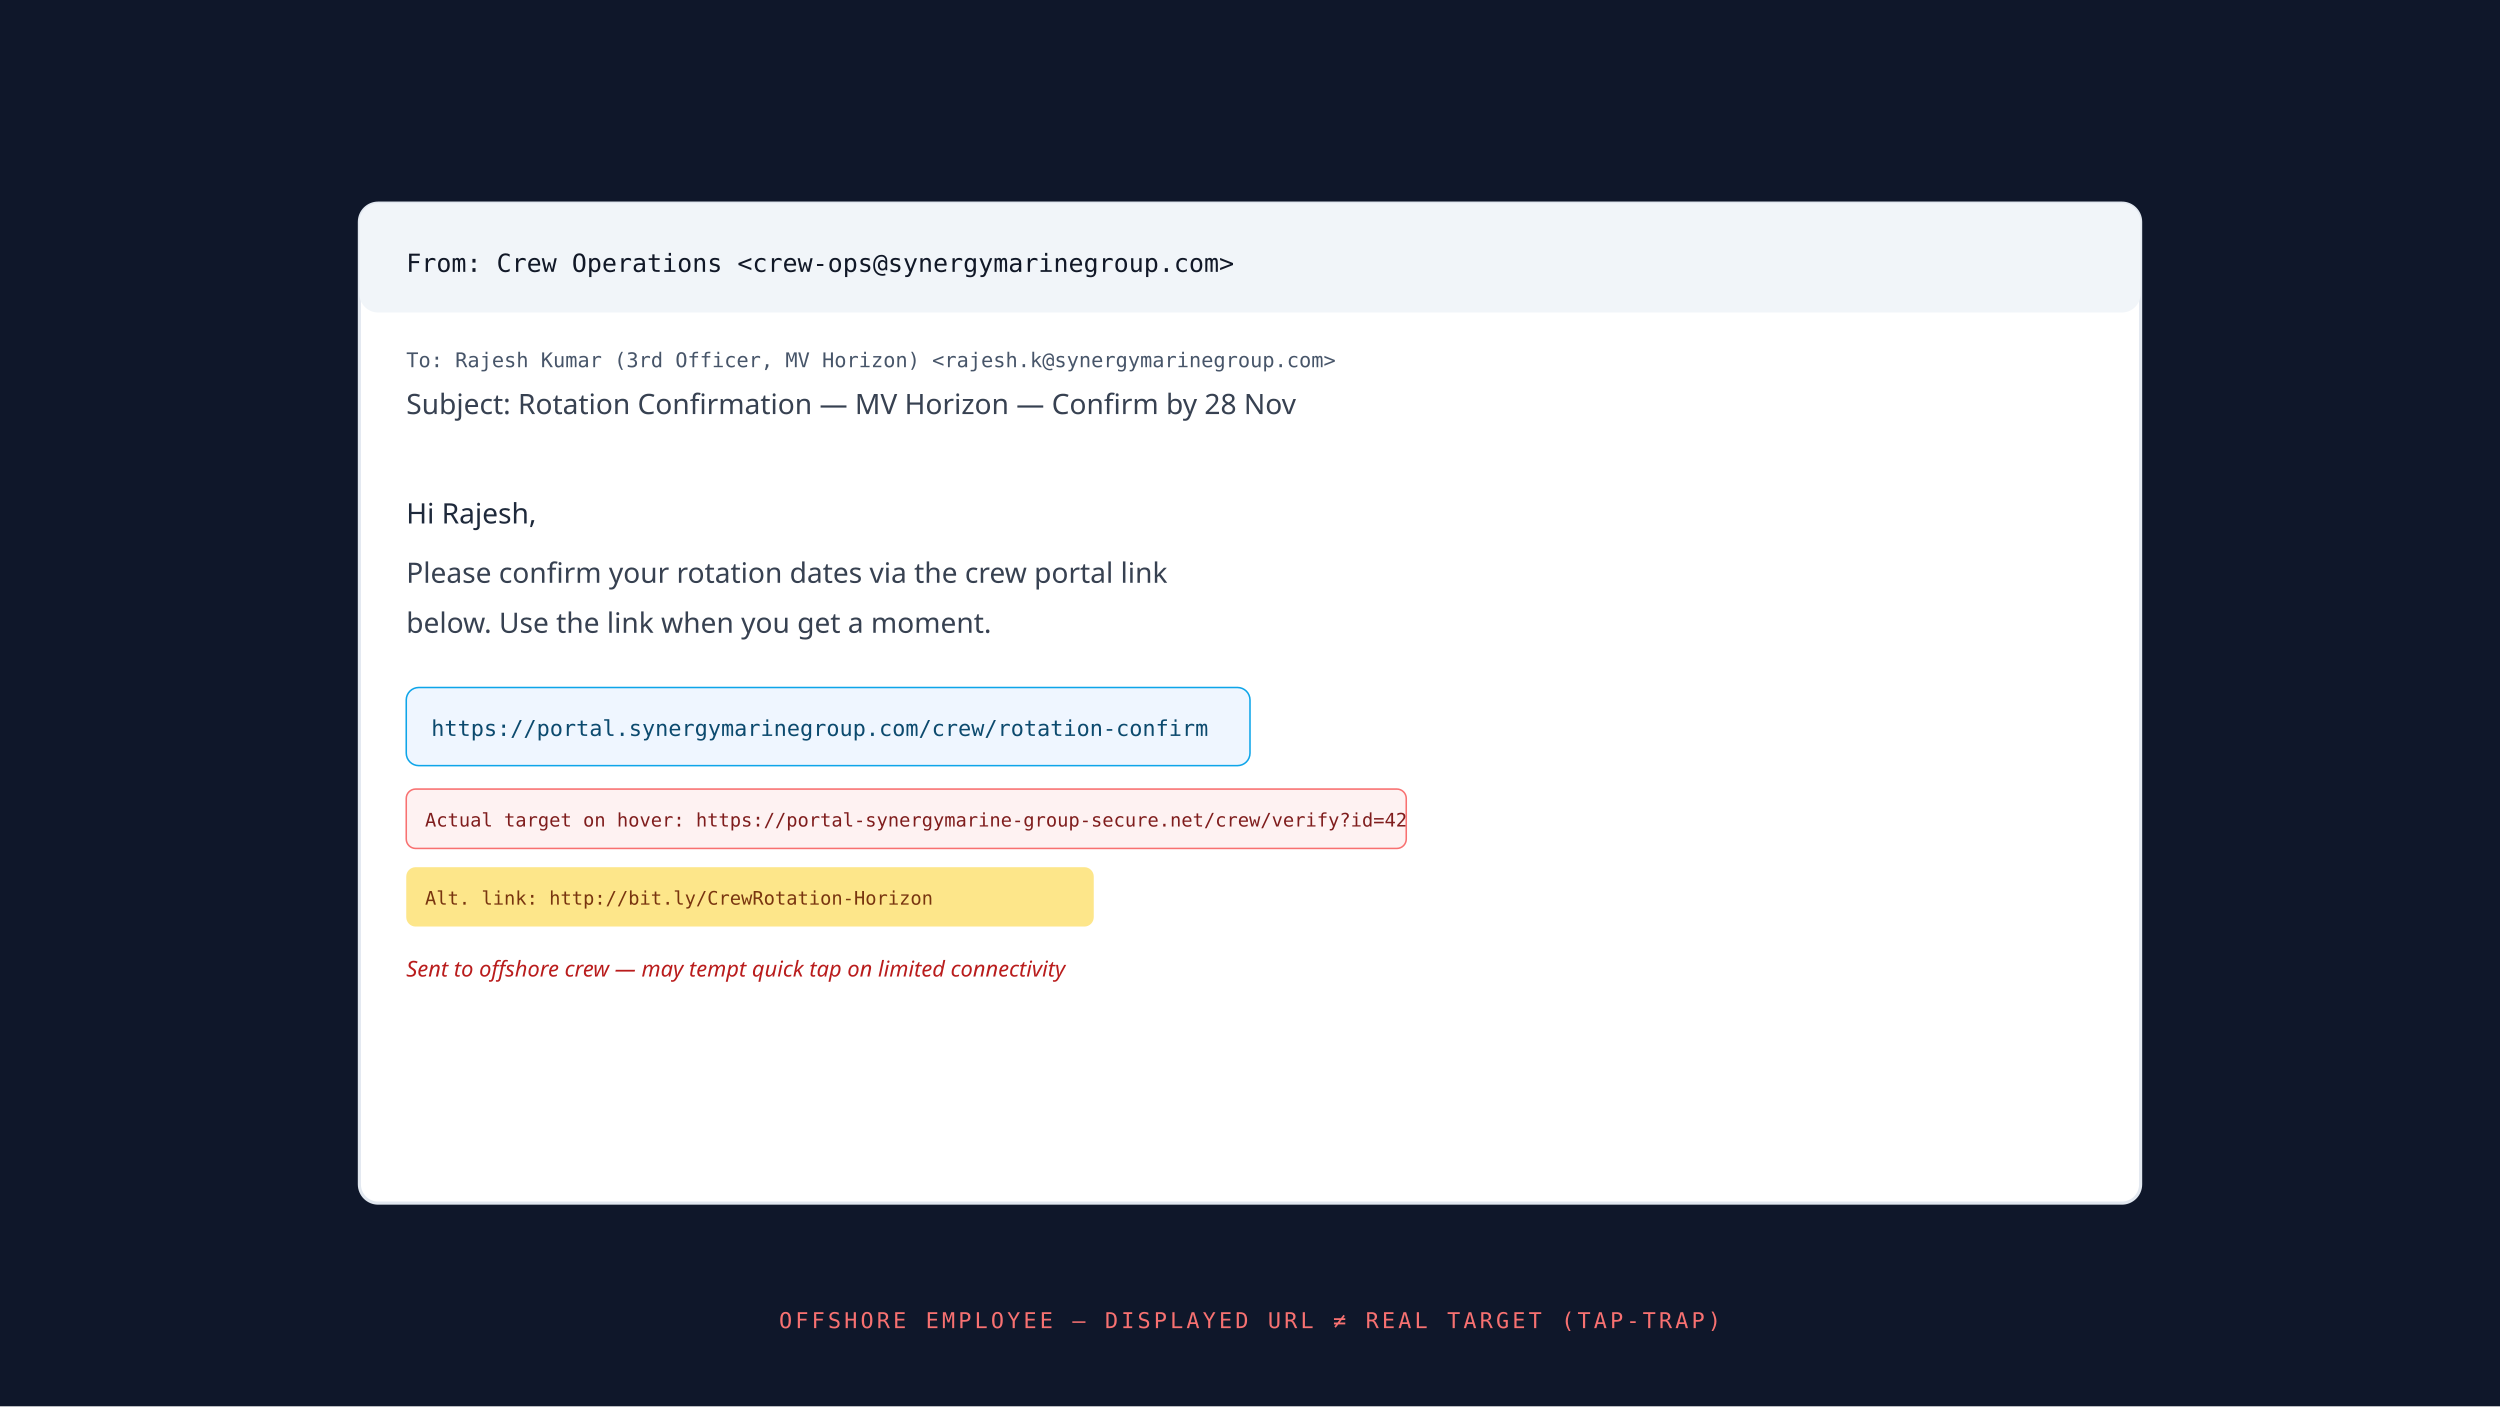
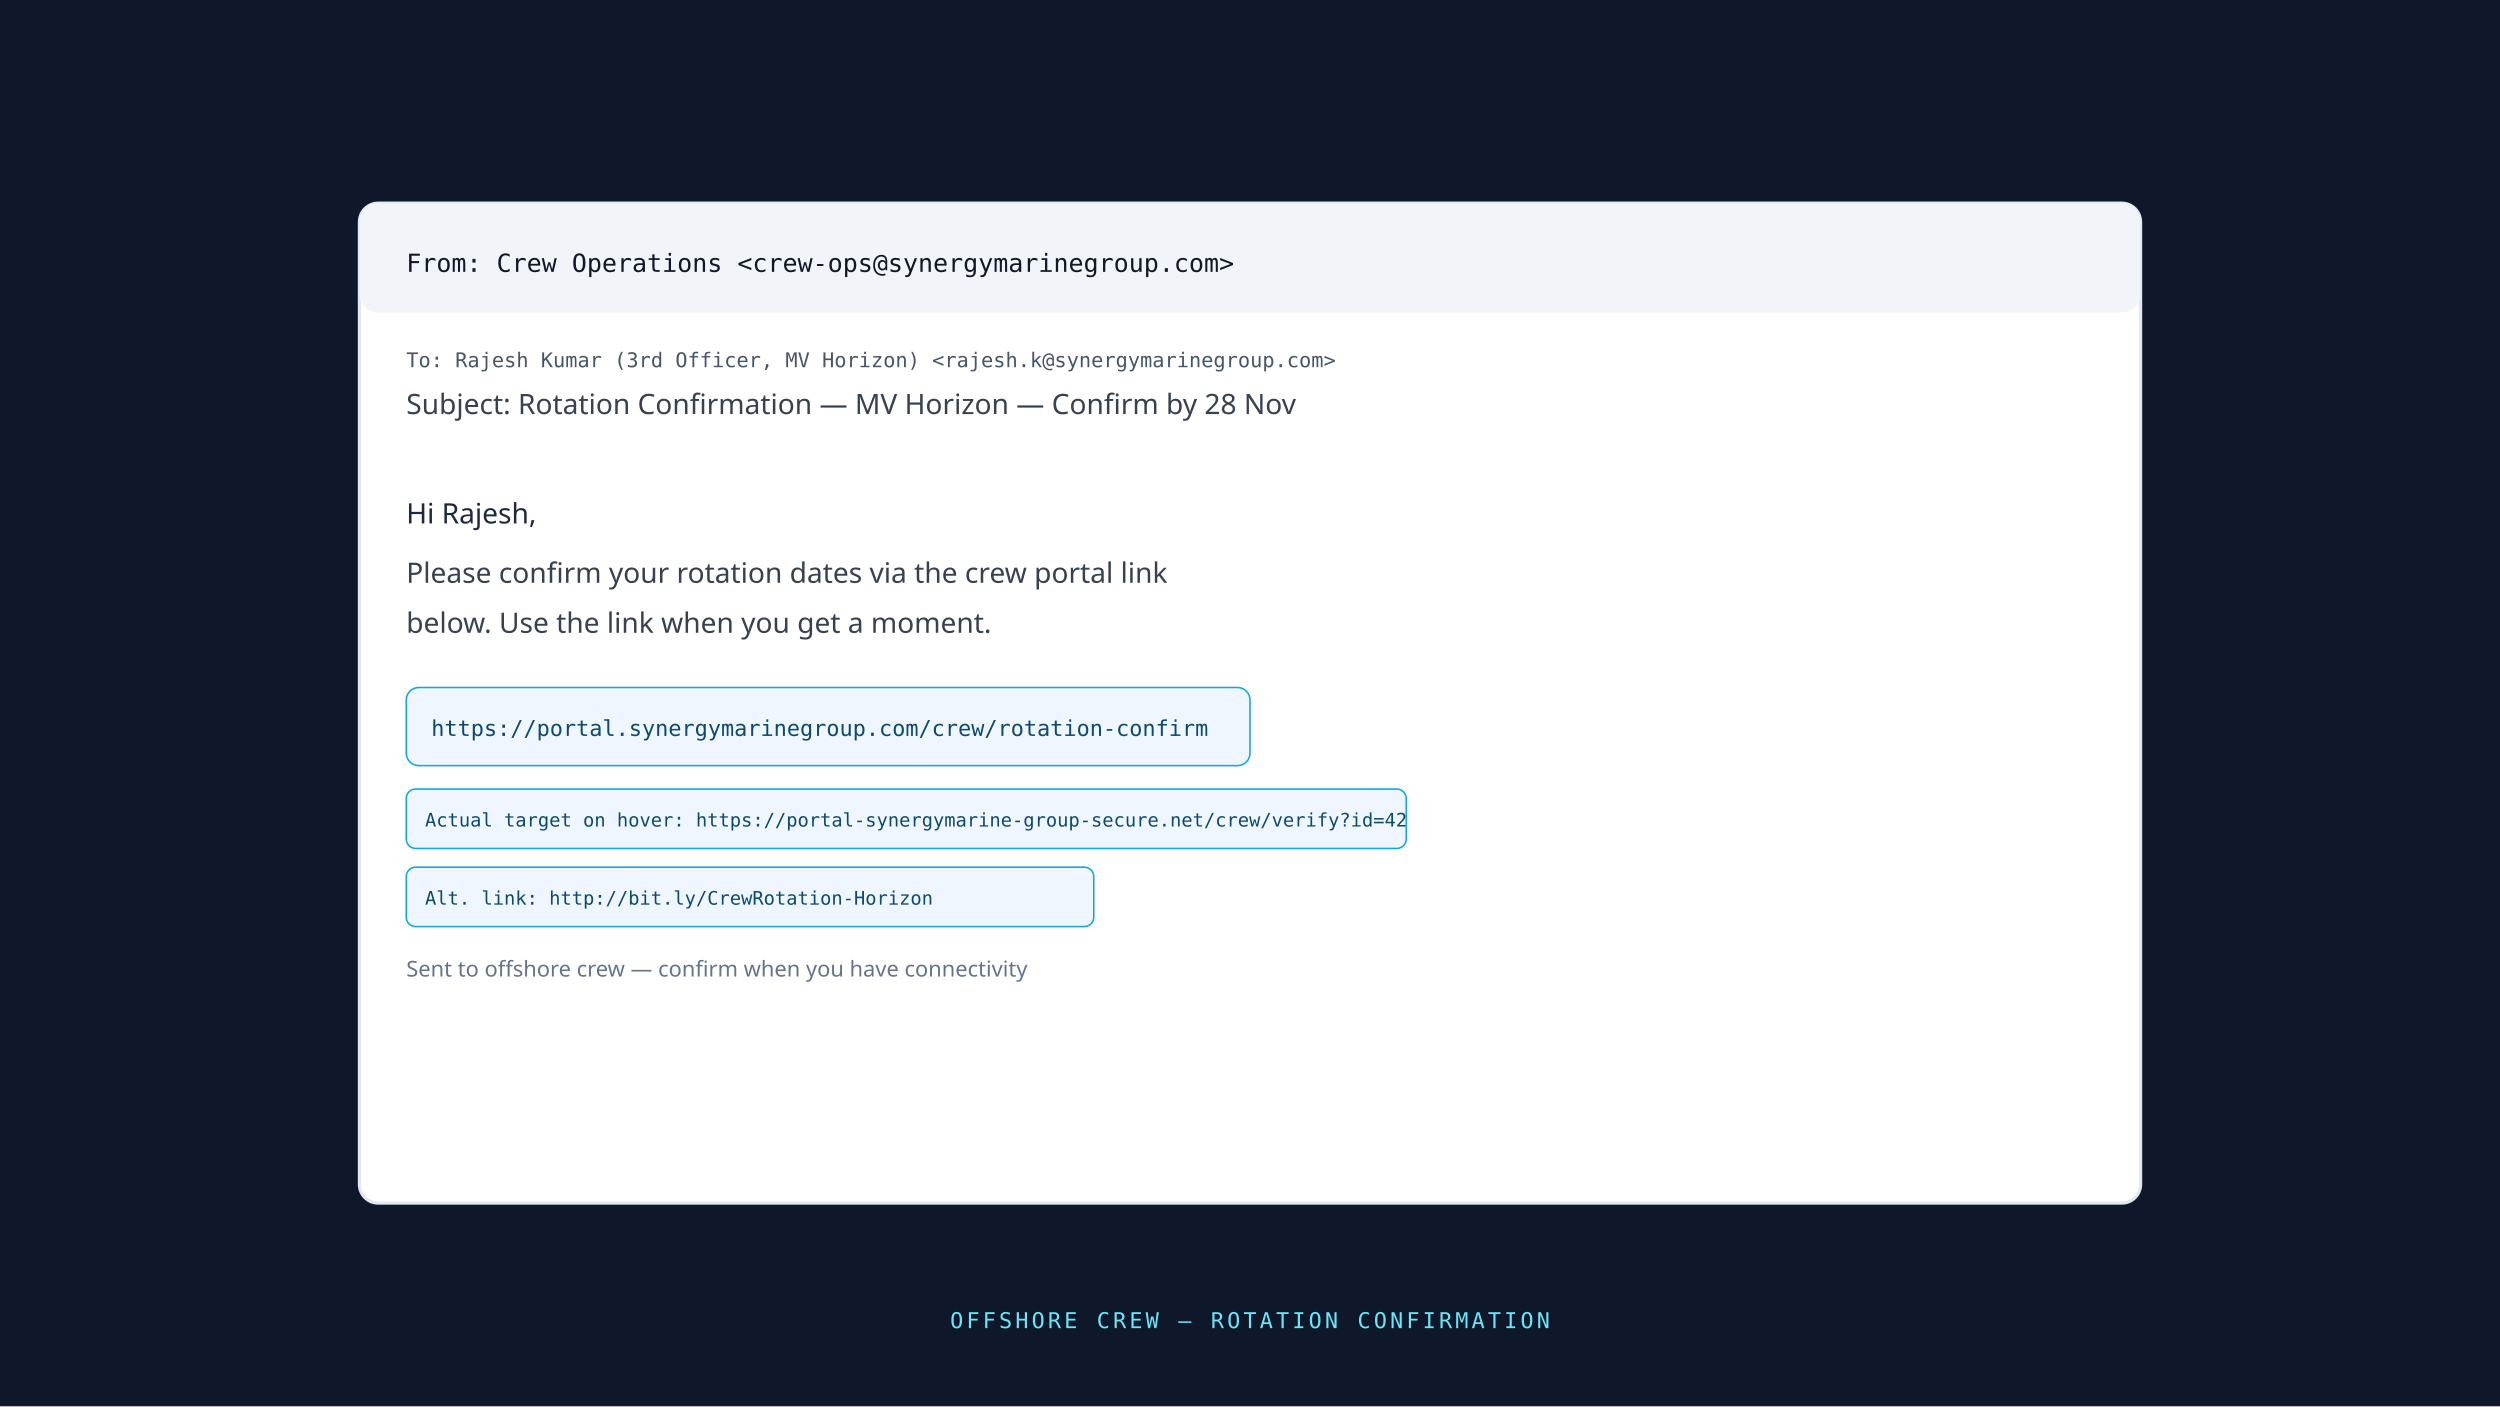
<svg xmlns="http://www.w3.org/2000/svg" viewBox="0 0 1600 900">
  <rect width="1600" height="900" fill="#0f172a" />
  <rect x="230" y="130" width="1140" height="640" rx="12" fill="#fff" stroke="#e2e8f0" stroke-width="2" />
  <rect x="230" y="130" width="1140" height="70" rx="12" fill="#f1f5f9" />
  <text x="260" y="174" font-family="Space Mono, monospace" font-size="16" fill="#111827">From: Crew Operations &lt;crew-ops@synergymarinegroup.com&gt;</text>
  <text x="260" y="235" font-family="Space Mono, monospace" font-size="13" fill="#475569">To: Rajesh Kumar (3rd Officer, MV Horizon) &lt;rajesh.k@synergymarinegroup.com&gt;</text>
  <text x="260" y="265" font-family="Barlow, sans-serif" font-size="18" fill="#374151">Subject: Rotation Confirmation — MV Horizon — Confirm by 28 Nov</text>
  <text x="260" y="335" font-family="Barlow, sans-serif" font-size="18" fill="#1e293b">Hi Rajesh,</text>
  <text x="260" y="373" font-family="Barlow, sans-serif" font-size="18" fill="#374151">Please confirm your rotation dates via the crew portal link</text>
  <text x="260" y="405" font-family="Barlow, sans-serif" font-size="18" fill="#374151">below. Use the link when you get a moment.</text>
  <g transform="translate(260,440)">
    <rect x="0" y="0" width="540" height="50" rx="8" fill="#eff6ff" stroke="#0ea5e9" />
    <text x="16" y="31" font-family="Space Mono, monospace" font-size="14" fill="#0c4a6e">https://portal.synergymarinegroup.com/crew/rotation-confirm</text>
  </g>
  <g transform="translate(260,505)">
-     <rect x="0" y="0" width="640" height="38" rx="6" fill="#fef2f2" stroke="#f87171" />
-     <text x="12" y="24" font-family="Space Mono, monospace" font-size="12" fill="#7f1d1d">Actual target on hover: https://portal-synergymarine-group-secure.net/crew/verify?id=42</text>
+     <rect x="0" y="0" width="640" height="38" rx="6" fill="#eff6ff" stroke="#0ea5e9" />
+     <text x="12" y="24" font-family="Space Mono, monospace" font-size="12" fill="#0c4a6e">Actual target on hover: https://portal-synergymarine-group-secure.net/crew/verify?id=42</text>
  </g>
  <g transform="translate(260,555)">
-     <rect x="0" y="0" width="440" height="38" rx="6" fill="#fde68a" />
-     <text x="12" y="24" font-family="Space Mono, monospace" font-size="12" fill="#78350f">Alt. link: http://bit.ly/CrewRotation-Horizon</text>
+     <rect x="0" y="0" width="440" height="38" rx="6" fill="#eff6ff" stroke="#0ea5e9" />
+     <text x="12" y="24" font-family="Space Mono, monospace" font-size="12" fill="#0c4a6e">Alt. link: http://bit.ly/CrewRotation-Horizon</text>
  </g>
-   <text x="260" y="625" font-family="Barlow, sans-serif" font-size="14" fill="#b91c1c" font-style="italic">Sent to offshore crew — may tempt quick tap on limited connectivity</text>
-   <text x="800" y="850" font-family="Space Mono, monospace" font-size="14" fill="#f87171" text-anchor="middle" letter-spacing="2">OFFSHORE EMPLOYEE — DISPLAYED URL ≠ REAL TARGET (TAP-TRAP)</text>
+   <text x="260" y="625" font-family="Barlow, sans-serif" font-size="14" fill="#64748b">Sent to offshore crew — confirm when you have connectivity</text>
+   <text x="800" y="850" font-family="Space Mono, monospace" font-size="14" fill="#67e8f9" text-anchor="middle" letter-spacing="2">OFFSHORE CREW — ROTATION CONFIRMATION</text>
</svg>
